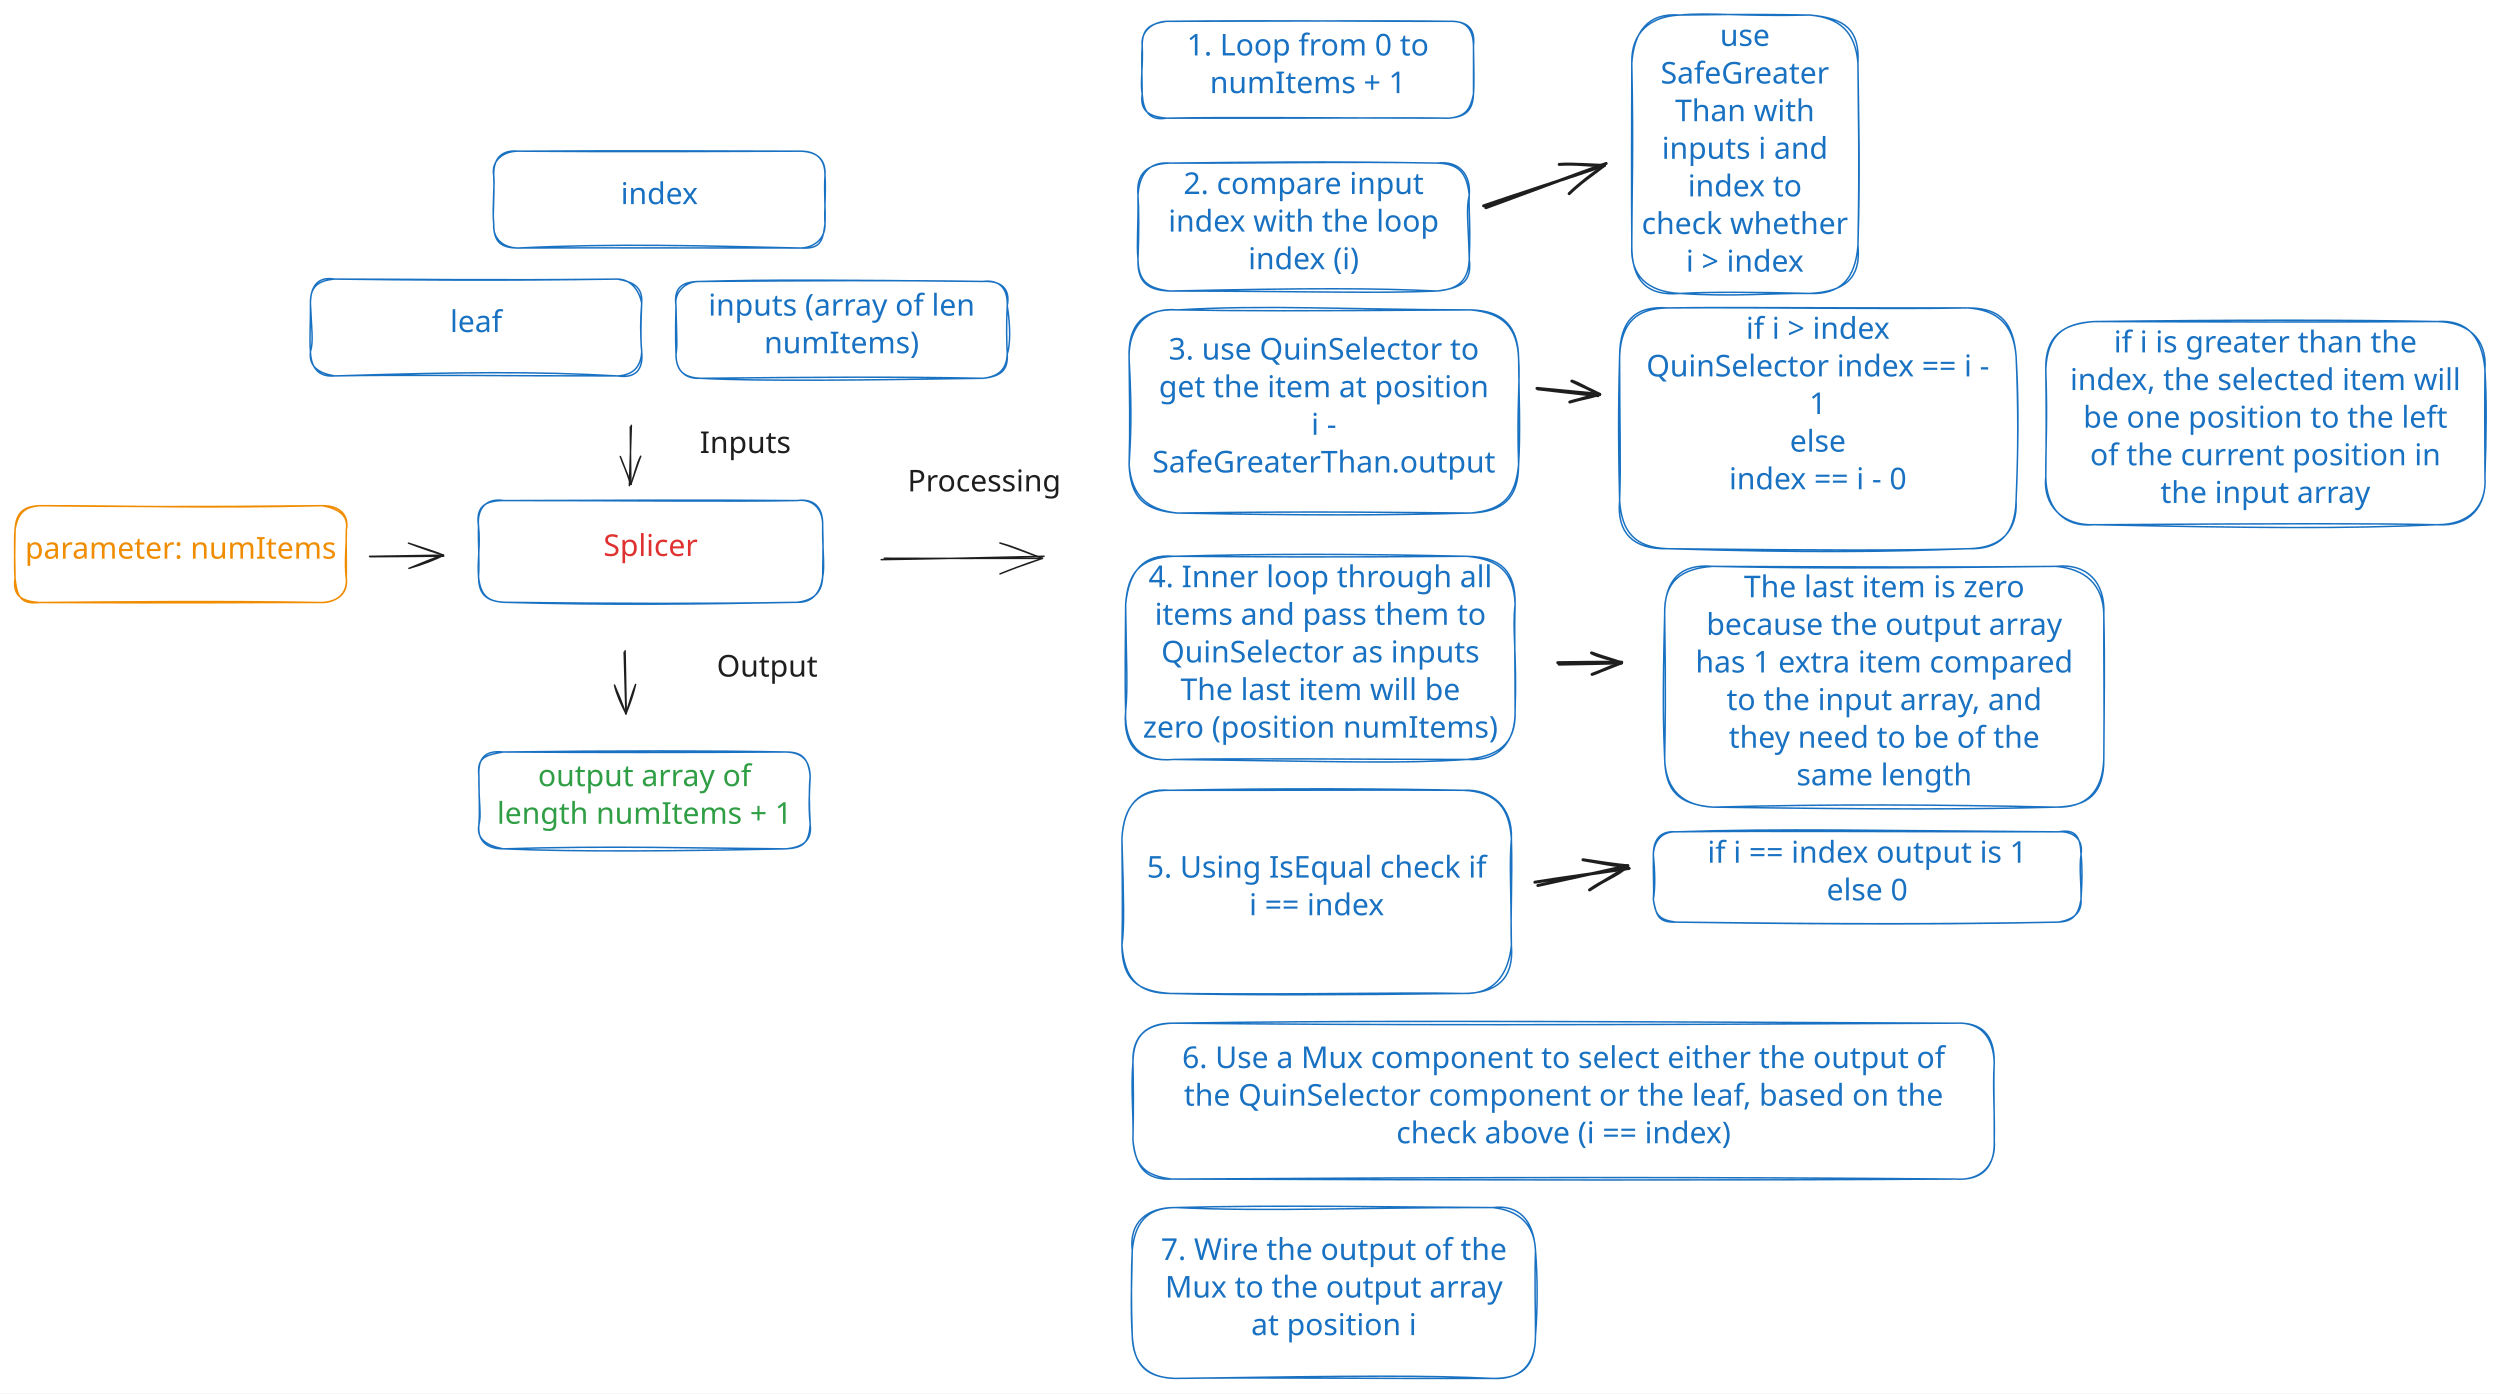
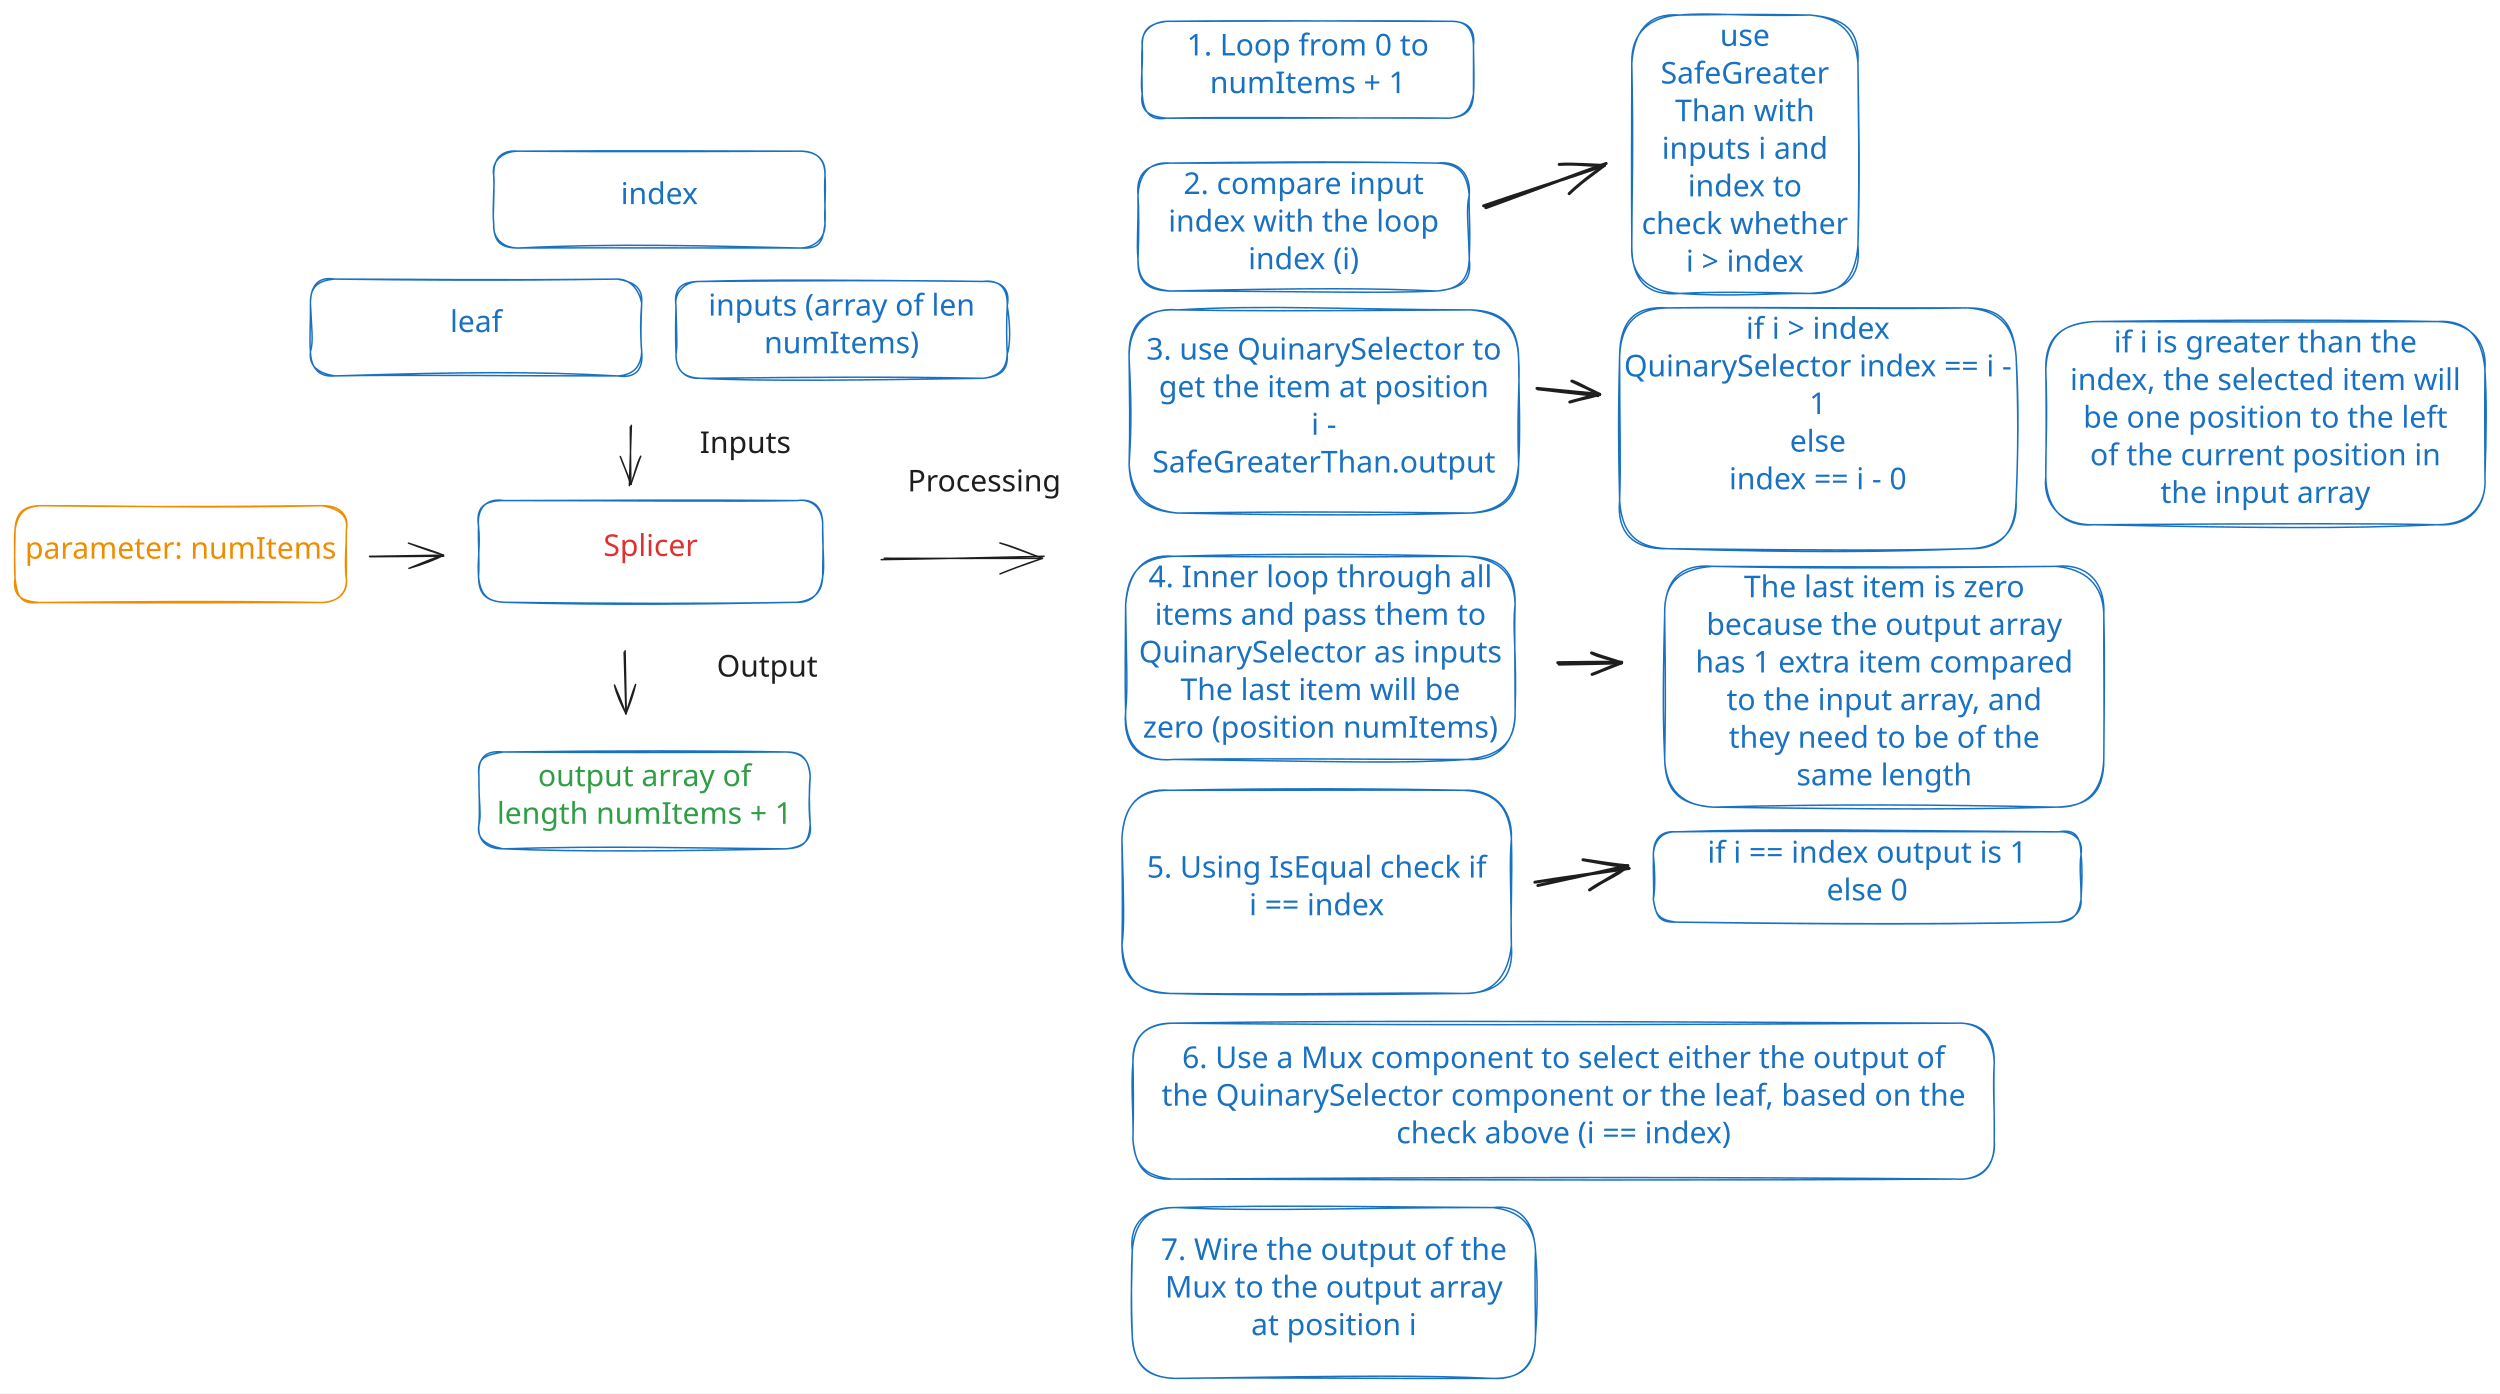
<svg xmlns="http://www.w3.org/2000/svg" version="1.1" viewBox="0 0 1661.212 925.942" width="4983.637" height="2777.825">
  <defs>
    <style class="style-fonts">
      @font-face {
        font-family: "Virgil";
        src: url("https://excalidraw.com/Virgil.woff2");
      }
      @font-face {
        font-family: "Cascadia";
        src: url("https://excalidraw.com/Cascadia.woff2");
      }
      @font-face {
        font-family: "Assistant";
        src: url("https://excalidraw.com/Assistant-Regular.woff2");
      }
    </style>
  </defs>
  <rect x="0" y="0" width="1661.212" height="925.942" fill="#ffffff" />
  <g stroke-linecap="round" transform="translate(317.9703 332.6192) rotate(0 114.3381 33.80052)">
    <path d="M16.9 0 C84.57 -0.25, 156.17 -0.52, 211.78 0 M16.9 0 C94.58 -0.08, 171.56 0.88, 211.78 0 M211.78 0 C221.47 -1.29, 229.02 4.96, 228.68 16.9 M211.78 0 C222.55 -1.55, 229.14 4.05, 228.68 16.9 M228.68 16.9 C228.42 31.65, 230.23 43.99, 228.68 50.7 M228.68 16.9 C229.27 31.38, 228.62 43.93, 228.68 50.7 M228.68 50.7 C227.43 60.23, 222.54 67.96, 211.78 67.6 M228.68 50.7 C228.19 61.36, 222.6 66.19, 211.78 67.6 M211.78 67.6 C147.03 68.89, 83.9 69.66, 16.9 67.6 M211.78 67.6 C150.66 68.65, 90.69 68.44, 16.9 67.6 M16.9 67.6 C6.37 66.97, 1.4 63.35, 0 50.7 M16.9 67.6 C3.38 66.78, 0.24 60.69, 0 50.7 M0 50.7 C-0.88 39.25, 1.39 29.82, 0 16.9 M0 50.7 C0.75 39.35, -0.4 26.18, 0 16.9 M0 16.9 C-1.14 5.26, 5.22 -1.99, 16.9 0 M0 16.9 C-1.84 4.33, 3.82 0, 16.9 0" stroke="#1971c2" stroke-width="1" fill="none" />
  </g>
  <g transform="translate(401.6884 353.9197) rotate(0 30.61996 12.5)">
    <text x="30.62" y="0" font-family="Virgil, Segoe UI Emoji" font-size="20px" fill="#e03131" text-anchor="middle" style="white-space: pre;" direction="ltr" dominant-baseline="text-before-edge">Splicer</text>
  </g>
  <g stroke-linecap="round" transform="translate(449.1821 187.0279) rotate(0 110.0576 32.17742)">
    <path d="M16.09 0 C84.99 -0.5, 149.42 -0.91, 204.03 0 M16.09 0 C60.59 -1.34, 106.84 -1.03, 204.03 0 M204.03 0 C214.32 -1.35, 220.52 3.99, 220.12 16.09 M204.03 0 C216.57 -0.66, 222.32 5.18, 220.12 16.09 M220.12 16.09 C222.38 30.13, 222.14 42.38, 220.12 48.27 M220.12 16.09 C219.41 27.97, 219.78 41.77, 220.12 48.27 M220.12 48.27 C219.69 58.46, 214.37 63.13, 204.03 64.35 M220.12 48.27 C220.73 58.78, 216.14 63.08, 204.03 64.35 M204.03 64.35 C146.81 63.18, 89.26 63.58, 16.09 64.35 M204.03 64.35 C129.4 65.5, 54.74 66.51, 16.09 64.35 M16.09 64.35 C3.4 63.65, 0.21 57.88, 0 48.27 M16.09 64.35 C4.96 64.9, -0.06 58.07, 0 48.27 M0 48.27 C1.04 42.77, 0.4 36.93, 0 16.09 M0 48.27 C-0.5 35.38, -0.14 21.87, 0 16.09 M0 16.09 C-1.6 4.23, 3.79 0, 16.09 0 M0 16.09 C-1.33 7.46, 6 -0.29, 16.09 0" stroke="#1971c2" stroke-width="1" fill="none" />
  </g>
  <g transform="translate(456.7397 194.2054) rotate(0 102.4999 25)">
    <text x="102.5" y="0" font-family="Virgil, Segoe UI Emoji" font-size="20px" fill="#1971c2" text-anchor="middle" style="white-space: pre;" direction="ltr" dominant-baseline="text-before-edge">inputs (array of len </text>
    <text x="102.5" y="25" font-family="Virgil, Segoe UI Emoji" font-size="20px" fill="#1971c2" text-anchor="middle" style="white-space: pre;" direction="ltr" dominant-baseline="text-before-edge">numItems)</text>
  </g>
  <g stroke-linecap="round">
    <g transform="translate(419.5535 282.9496) rotate(0 -0.4458028 19.7825)">
      <path d="M-0.03 -0.32 C-0.27 6.33, -1.13 33.18, -1.34 39.77 M-0.71 0.7 C-0.79 7.2, -0.42 32.42, -0.34 38.91" stroke="#1e1e1e" stroke-width="1" fill="none" />
    </g>
    <g transform="translate(419.5535 282.9496) rotate(0 -0.4458028 19.7825)">
      <path d="M-7.35 20.4 C-5.75 25.42, -2.6 31.27, -0.34 38.91 M-7.35 20.4 C-5.79 24.44, -3.93 28.8, -0.34 38.91" stroke="#1e1e1e" stroke-width="1" fill="none" />
    </g>
    <g transform="translate(419.5535 282.9496) rotate(0 -0.4458028 19.7825)">
      <path d="M6.18 20.23 C3.52 25.29, 2.42 31.2, -0.34 38.91 M6.18 20.23 C4.56 24.28, 3.22 28.68, -0.34 38.91" stroke="#1e1e1e" stroke-width="1" fill="none" />
    </g>
  </g>
  <mask />
  <g stroke-linecap="round" transform="translate(10 336.0155) rotate(0 110.0576 32.17742)">
    <path d="M16.09 0 C72.13 -0.04, 125.4 1.88, 204.03 0 M16.09 0 C66.33 0.58, 116.97 0.98, 204.03 0 M204.03 0 C216.67 -0.16, 222.05 7.02, 220.12 16.09 M204.03 0 C216.43 2.3, 221.59 7.39, 220.12 16.09 M220.12 16.09 C220.4 25.72, 218.69 37.33, 220.12 48.27 M220.12 16.09 C219.85 25.71, 220.31 36.47, 220.12 48.27 M220.12 48.27 C221.33 57.88, 214.86 63.74, 204.03 64.35 M220.12 48.27 C221.13 59.21, 212.45 64.42, 204.03 64.35 M204.03 64.35 C164.24 64.22, 120.72 64.88, 16.09 64.35 M204.03 64.35 C134.72 63.13, 65.02 63.92, 16.09 64.35 M16.09 64.35 C5.31 63.55, -1.9 60.46, 0 48.27 M16.09 64.35 C3.33 65.82, 1.28 59.72, 0 48.27 M0 48.27 C-0.15 34.47, -0.68 22.53, 0 16.09 M0 48.27 C-0.53 41.82, -0.32 36.28, 0 16.09 M0 16.09 C0.55 5.11, 5.12 0.52, 16.09 0 M0 16.09 C1.87 3.82, 7.54 0.9, 16.09 0" stroke="#f08c00" stroke-width="1" fill="none" />
  </g>
  <g transform="translate(17.83766 355.6929) rotate(0 102.2199 12.5)">
    <text x="102.22" y="0" font-family="Virgil, Segoe UI Emoji" font-size="20px" fill="#f08c00" text-anchor="middle" style="white-space: pre;" direction="ltr" dominant-baseline="text-before-edge">parameter: numItems</text>
  </g>
  <g transform="translate(464.9552 285.4965) rotate(0 31.80997 12.5)">
    <text x="0" y="0" font-family="Virgil, Segoe UI Emoji" font-size="20px" fill="#1e1e1e" text-anchor="start" style="white-space: pre;" direction="ltr" dominant-baseline="text-before-edge">Inputs</text>
  </g>
  <g transform="translate(476.2414 434.0634) rotate(0 34.84996 12.5)">
    <text x="0" y="0" font-family="Virgil, Segoe UI Emoji" font-size="20px" fill="#1e1e1e" text-anchor="start" style="white-space: pre;" direction="ltr" dominant-baseline="text-before-edge">Output</text>
  </g>
  <g stroke-linecap="round">
    <g transform="translate(415.2606 432.793) rotate(0 0.2229014 20.51106)">
      <path d="M0.11 -0.38 C0.28 6.49, 0.74 33.97, 0.88 40.86 M-0.5 0.62 C-0.35 7.6, 0.44 34.66, 0.67 41.48" stroke="#1e1e1e" stroke-width="1" fill="none" />
    </g>
    <g transform="translate(415.2606 432.793) rotate(0 0.2229014 20.51106)">
      <path d="M-6.94 22.44 C-5.57 28.52, -3.05 34, 0.67 41.48 M-6.94 22.44 C-4.26 28.47, -2.08 33.97, 0.67 41.48" stroke="#1e1e1e" stroke-width="1" fill="none" />
    </g>
    <g transform="translate(415.2606 432.793) rotate(0 0.2229014 20.51106)">
      <path d="M7.08 22 C4.55 28.22, 3.16 33.82, 0.67 41.48 M7.08 22 C5.67 28.22, 3.75 33.85, 0.67 41.48" stroke="#1e1e1e" stroke-width="1" fill="none" />
    </g>
  </g>
  <mask />
  <g stroke-linecap="round" transform="translate(318.2396 499.6911) rotate(0 110.0576 32.17742)">
    <path d="M16.09 0 C75.68 0.43, 136.26 0.45, 204.03 0 M16.09 0 C88.64 -1, 160.3 -0.92, 204.03 0 M204.03 0 C214.21 -0.02, 218.87 3.63, 220.12 16.09 M204.03 0 C214.17 0.42, 219.63 4.76, 220.12 16.09 M220.12 16.09 C219.74 26.33, 218.81 34.26, 220.12 48.27 M220.12 16.09 C219.26 24.78, 219.46 34.4, 220.12 48.27 M220.12 48.27 C219.19 60.55, 215.49 63.73, 204.03 64.35 M220.12 48.27 C221.72 60.59, 212.5 63.54, 204.03 64.35 M204.03 64.35 C146.16 63.97, 86.56 62.13, 16.09 64.35 M204.03 64.35 C134.44 65.87, 64.67 66.5, 16.09 64.35 M16.09 64.35 C4.94 64.51, -1.14 58.62, 0 48.27 M16.09 64.35 C4.89 62.07, -1.84 57.69, 0 48.27 M0 48.27 C1.83 41.7, -0.26 33.79, 0 16.09 M0 48.27 C0.68 38.16, -0.02 28.27, 0 16.09 M0 16.09 C-0.82 3.62, 4.53 -1.22, 16.09 0 M0 16.09 C-1.45 3.51, 4.07 2.18, 16.09 0" stroke="#1971c2" stroke-width="1" fill="none" />
  </g>
  <g transform="translate(330.9573 506.8686) rotate(0 97.33993 25)">
    <text x="97.34" y="0" font-family="Virgil, Segoe UI Emoji" font-size="20px" fill="#2f9e44" text-anchor="middle" style="white-space: pre;" direction="ltr" dominant-baseline="text-before-edge">output array of </text>
    <text x="97.34" y="25" font-family="Virgil, Segoe UI Emoji" font-size="20px" fill="#2f9e44" text-anchor="middle" style="white-space: pre;" direction="ltr" dominant-baseline="text-before-edge">length numItems + 1</text>
  </g>
  <g stroke-linecap="round">
    <g transform="translate(245.4148 369.4797) rotate(0 24.51658 -0.230627)">
      <path d="M0.53 0.45 C8.68 0.48, 41.29 0.16, 49.43 0.09 M0.14 0.21 C8.21 0.1, 41.03 -0.43, 49.21 -0.59" stroke="#1e1e1e" stroke-width="1" fill="none" />
    </g>
    <g transform="translate(245.4148 369.4797) rotate(0 24.51658 -0.230627)">
      <path d="M26.32 8.2 C36.22 5.34, 45.45 1.76, 49.21 -0.59 M26.32 8.2 C35.05 4.67, 43.75 0.83, 49.21 -0.59" stroke="#1e1e1e" stroke-width="1" fill="none" />
    </g>
    <g transform="translate(245.4148 369.4797) rotate(0 24.51658 -0.230627)">
      <path d="M26.02 -8.57 C36.03 -4.79, 45.39 -1.72, 49.21 -0.59 M26.02 -8.57 C34.9 -5.59, 43.72 -2.93, 49.21 -0.59" stroke="#1e1e1e" stroke-width="1" fill="none" />
    </g>
  </g>
  <mask />
  <g stroke-linecap="round" transform="translate(758.9862 14.16641) rotate(0 110.0576 32.17742)">
    <path d="M16.09 0 C92.64 -0.09, 166.96 -0.61, 204.03 0 M16.09 0 C89.94 -0.85, 164.78 0.2, 204.03 0 M204.03 0 C214.33 -0.53, 219.73 4.14, 220.12 16.09 M204.03 0 C215.36 -0.21, 221.51 4.08, 220.12 16.09 M220.12 16.09 C220.21 23.92, 220.08 34.15, 220.12 48.27 M220.12 16.09 C220.33 28.62, 220.67 42.46, 220.12 48.27 M220.12 48.27 C218.15 58.28, 214.96 63.24, 204.03 64.35 M220.12 48.27 C219.72 59.53, 214.69 63.43, 204.03 64.35 M204.03 64.35 C166.74 63.8, 127.53 64.56, 16.09 64.35 M204.03 64.35 C129.29 64.31, 55.49 63.5, 16.09 64.35 M16.09 64.35 C3.76 63.22, -1.58 58.99, 0 48.27 M16.09 64.35 C4.03 66.46, 0.64 58.7, 0 48.27 M0 48.27 C-1.42 40.89, 0.7 30.22, 0 16.09 M0 48.27 C-0.28 34.8, -0.5 21.75, 0 16.09 M0 16.09 C-1.12 7.26, 6.25 0.46, 16.09 0 M0 16.09 C0.02 5.37, 4.34 1.78, 16.09 0" stroke="#1971c2" stroke-width="1" fill="none" />
  </g>
  <g transform="translate(777.4938 21.34383) rotate(0 91.54993 25)">
    <text x="91.55" y="0" font-family="Virgil, Segoe UI Emoji" font-size="20px" fill="#1971c2" text-anchor="middle" style="white-space: pre;" direction="ltr" dominant-baseline="text-before-edge">1. Loop from 0 to </text>
    <text x="91.55" y="25" font-family="Virgil, Segoe UI Emoji" font-size="20px" fill="#1971c2" text-anchor="middle" style="white-space: pre;" direction="ltr" dominant-baseline="text-before-edge">numItems + 1</text>
  </g>
  <g transform="translate(603.0517 311.0191) rotate(0 49.66994 12.5)">
    <text x="0" y="0" font-family="Virgil, Segoe UI Emoji" font-size="20px" fill="#1e1e1e" text-anchor="start" style="white-space: pre;" direction="ltr" dominant-baseline="text-before-edge">Processing</text>
  </g>
  <g stroke-linecap="round">
    <g transform="translate(585.8751 371.6534) rotate(0 54.04946 -0.8482637)">
      <path d="M-0.3 0.22 C17.8 0.06, 89.82 -1.57, 107.85 -2.01 M1.74 -0.71 C19.72 -0.61, 89.23 -0.51, 106.77 -0.64" stroke="#1e1e1e" stroke-width="1" fill="none" />
    </g>
    <g transform="translate(585.8751 371.6534) rotate(0 54.04946 -0.8482637)">
      <path d="M78.6 9.68 C85.75 6.88, 91.56 4.45, 106.77 -0.64 M78.6 9.68 C85.9 6.69, 92.08 4.47, 106.77 -0.64" stroke="#1e1e1e" stroke-width="1" fill="none" />
    </g>
    <g transform="translate(585.8751 371.6534) rotate(0 54.04946 -0.8482637)">
      <path d="M78.55 -10.84 C85.54 -8.76, 91.36 -6.3, 106.77 -0.64 M78.55 -10.84 C85.92 -8.93, 92.11 -6.25, 106.77 -0.64" stroke="#1e1e1e" stroke-width="1" fill="none" />
    </g>
  </g>
  <mask />
  <g stroke-linecap="round" transform="translate(206.2801 185.4471) rotate(0 110.0576 32.17742)">
    <path d="M16.09 0 C67.21 0.01, 118.16 0.93, 204.03 0 M16.09 0 C70.82 0.74, 125.88 1.14, 204.03 0 M204.03 0 C212.75 0.06, 218.51 7.34, 220.12 16.09 M204.03 0 C213.69 1.79, 220.96 4.64, 220.12 16.09 M220.12 16.09 C219.63 28.2, 219.23 39.54, 220.12 48.27 M220.12 16.09 C219.16 27.23, 219.22 37.55, 220.12 48.27 M220.12 48.27 C221.23 59.63, 216.62 66.25, 204.03 64.35 M220.12 48.27 C219.62 59.17, 213.45 63.92, 204.03 64.35 M204.03 64.35 C150.41 61.27, 99.06 61.7, 16.09 64.35 M204.03 64.35 C130.35 64.38, 57.74 63.45, 16.09 64.35 M16.09 64.35 C7.26 65.14, 0.49 60.98, 0 48.27 M16.09 64.35 C4.42 62.35, -0.96 57.59, 0 48.27 M0 48.27 C2.15 41.52, 0.72 33.03, 0 16.09 M0 48.27 C-0.76 39.4, 0.19 29.21, 0 16.09 M0 16.09 C0.15 4.35, 5.09 -1.84, 16.09 0 M0 16.09 C-0.13 5.68, 4.27 1.04, 16.09 0" stroke="#1971c2" stroke-width="1" fill="none" />
  </g>
  <g transform="translate(296.7077 205.1245) rotate(0 19.62998 12.5)">
    <text x="19.63" y="0" font-family="Virgil, Segoe UI Emoji" font-size="20px" fill="#1971c2" text-anchor="middle" style="white-space: pre;" direction="ltr" dominant-baseline="text-before-edge">leaf</text>
  </g>
  <g stroke-linecap="round" transform="translate(328.0691 100.4592) rotate(0 110.0576 32.17742)">
    <path d="M16.09 0 C84.82 0.58, 157.21 0.17, 204.03 0 M16.09 0 C87.13 -0.5, 160.85 -0.1, 204.03 0 M204.03 0 C213.48 -0.02, 220.29 4.41, 220.12 16.09 M204.03 0 C215.66 0.44, 220.74 6.11, 220.12 16.09 M220.12 16.09 C220.94 27.96, 219.49 39.69, 220.12 48.27 M220.12 16.09 C219.39 27.97, 220.65 39.39, 220.12 48.27 M220.12 48.27 C218.62 60.96, 216.38 65.02, 204.03 64.35 M220.12 48.27 C220.57 57.97, 212.9 64.1, 204.03 64.35 M204.03 64.35 C140.49 62.92, 80.07 61.1, 16.09 64.35 M204.03 64.35 C139.51 64.43, 72.72 64.06, 16.09 64.35 M16.09 64.35 C6.83 64.17, -0.75 58.7, 0 48.27 M16.09 64.35 C5.2 64.3, -0.14 60.65, 0 48.27 M0 48.27 C-1.04 36.85, 0.77 22.14, 0 16.09 M0 48.27 C-0.88 40.92, 0.59 32.98, 0 16.09 M0 16.09 C-1.78 6.2, 6.42 0.06, 16.09 0 M0 16.09 C-0.3 3.29, 6.74 -0.9, 16.09 0" stroke="#1971c2" stroke-width="1" fill="none" />
  </g>
  <g transform="translate(414.4867 120.1366) rotate(0 23.63998 12.5)">
    <text x="23.64" y="0" font-family="Virgil, Segoe UI Emoji" font-size="20px" fill="#1971c2" text-anchor="middle" style="white-space: pre;" direction="ltr" dominant-baseline="text-before-edge">index</text>
  </g>
  <g stroke-linecap="round" transform="translate(756.1798 108.3807) rotate(0 110.0576 42.5)">
    <path d="M21.25 0 C80.18 0.22, 142.25 -1.16, 198.87 0 M21.25 0 C73.85 -0.59, 124.13 -1.34, 198.87 0 M198.87 0 C213.78 -1.86, 221.26 8.05, 220.12 21.25 M198.87 0 C212.7 0.5, 218.39 5.86, 220.12 21.25 M220.12 21.25 C217.82 30.44, 219.56 40.15, 220.12 63.75 M220.12 21.25 C219.61 30.86, 221.09 39.16, 220.12 63.75 M220.12 63.75 C219.63 77.8, 213.06 83.77, 198.87 85 M220.12 63.75 C222.09 79.28, 214.62 82.95, 198.87 85 M198.87 85 C158.67 86.76, 115.11 85.13, 21.25 85 M198.87 85 C157.12 83.04, 114.49 82.95, 21.25 85 M21.25 85 C6.07 83.17, 0.28 78.24, 0 63.75 M21.25 85 C5.75 84.59, -0.49 78.51, 0 63.75 M0 63.75 C-1 53.48, 0.23 44.14, 0 21.25 M0 63.75 C0.72 47.09, 0.63 29.88, 0 21.25 M0 21.25 C0.83 8.8, 6.18 -1.23, 21.25 0 M0 21.25 C-1.25 7.35, 5.58 0.46, 21.25 0" stroke="#1971c2" stroke-width="1" fill="none" />
  </g>
  <g transform="translate(769.0274 113.3807) rotate(0 97.20992 37.5)">
    <text x="97.21" y="0" font-family="Virgil, Segoe UI Emoji" font-size="20px" fill="#1971c2" text-anchor="middle" style="white-space: pre;" direction="ltr" dominant-baseline="text-before-edge">2. compare input </text>
    <text x="97.21" y="25" font-family="Virgil, Segoe UI Emoji" font-size="20px" fill="#1971c2" text-anchor="middle" style="white-space: pre;" direction="ltr" dominant-baseline="text-before-edge">index with the loop </text>
    <text x="97.21" y="50" font-family="Virgil, Segoe UI Emoji" font-size="20px" fill="#1971c2" text-anchor="middle" style="white-space: pre;" direction="ltr" dominant-baseline="text-before-edge">index (i) </text>
  </g>
  <g stroke-linecap="round" transform="translate(750.2785 205.9181) rotate(0 129.4005 67.5)">
    <path d="M32 0 C90.32 -3.5, 144.23 -0.19, 226.8 0 M32 0 C73.76 0.77, 113.86 0.76, 226.8 0 M226.8 0 C248.25 0.42, 258.53 10.73, 258.8 32 M226.8 0 C248.66 1.94, 257.93 11.88, 258.8 32 M258.8 32 C259.96 48.74, 257.52 62.45, 258.8 103 M258.8 32 C259.07 56.91, 260.15 81.68, 258.8 103 M258.8 103 C256.87 122.99, 249.45 133, 226.8 135 M258.8 103 C258.71 125.37, 248.31 134.27, 226.8 135 M226.8 135 C172.77 136.52, 119.28 136.71, 32 135 M226.8 135 C177.81 134.65, 127.36 133.66, 32 135 M32 135 C10.23 133.23, 0.95 125.13, 0 103 M32 135 C12.44 132.78, 1.79 123.99, 0 103 M0 103 C0.85 87.29, 2.2 71.81, 0 32 M0 103 C0.69 79.2, 0.25 54.66, 0 32 M0 32 C-0.43 10.42, 12.3 -1.91, 32 0 M0 32 C-0.87 9.51, 9.7 -1.01, 32 0" stroke="#1971c2" stroke-width="1" fill="none" />
  </g>
  <g transform="translate(756.6591 223.4181) rotate(0 123.0199 50)">
-     <text x="123.02" y="0" font-family="Virgil, Segoe UI Emoji" font-size="20px" fill="#1971c2" text-anchor="middle" style="white-space: pre;" direction="ltr" dominant-baseline="text-before-edge">3. use QuinSelector  to </text>
+     <text x="123.02" y="0" font-family="Virgil, Segoe UI Emoji" font-size="20px" fill="#1971c2" text-anchor="middle" style="white-space: pre;" direction="ltr" dominant-baseline="text-before-edge">3. use QuinarySelector  to </text>
    <text x="123.02" y="25" font-family="Virgil, Segoe UI Emoji" font-size="20px" fill="#1971c2" text-anchor="middle" style="white-space: pre;" direction="ltr" dominant-baseline="text-before-edge">get the item at position</text>
    <text x="123.02" y="50" font-family="Virgil, Segoe UI Emoji" font-size="20px" fill="#1971c2" text-anchor="middle" style="white-space: pre;" direction="ltr" dominant-baseline="text-before-edge">i - </text>
    <text x="123.02" y="75" font-family="Virgil, Segoe UI Emoji" font-size="20px" fill="#1971c2" text-anchor="middle" style="white-space: pre;" direction="ltr" dominant-baseline="text-before-edge">SafeGreaterThan.output</text>
  </g>
  <g stroke-linecap="round" transform="translate(1084.301 10) rotate(0 75.13977 92.5)">
    <path d="M32 0 C51.65 -1.95, 73.01 1.08, 118.28 0 M32 0 C50.88 -0.06, 70.59 -0.87, 118.28 0 M118.28 0 C137.75 1.79, 148.52 10.7, 150.28 32 M118.28 0 C141.88 1.99, 151.5 9.84, 150.28 32 M150.28 32 C150.69 67.62, 151.84 103.44, 150.28 153 M150.28 32 C150.38 63.07, 151.47 92.58, 150.28 153 M150.28 153 C148.56 175.89, 138.17 185.79, 118.28 185 M150.28 153 C152.54 175.41, 141.11 183.71, 118.28 185 M118.28 185 C93.34 184.66, 67.41 187.41, 32 185 M118.28 185 C84.47 184.02, 49.16 183.94, 32 185 M32 185 C10.49 183.91, -1.14 173.29, 0 153 M32 185 C9.97 186.94, -0.12 176.47, 0 153 M0 153 C0.02 119.42, 1.26 89.85, 0 32 M0 153 C-0.27 116.04, -0.16 78.15, 0 32 M0 32 C-0.56 11.57, 12.27 0.85, 32 0 M0 32 C1.57 11.48, 10.11 -1.73, 32 0" stroke="#1971c2" stroke-width="1" fill="none" />
  </g>
  <g transform="translate(1092.261 15) rotate(0 67.17994 87.5)">
    <text x="67.18" y="0" font-family="Virgil, Segoe UI Emoji" font-size="20px" fill="#1971c2" text-anchor="middle" style="white-space: pre;" direction="ltr" dominant-baseline="text-before-edge">use </text>
    <text x="67.18" y="25" font-family="Virgil, Segoe UI Emoji" font-size="20px" fill="#1971c2" text-anchor="middle" style="white-space: pre;" direction="ltr" dominant-baseline="text-before-edge">SafeGreater</text>
    <text x="67.18" y="50" font-family="Virgil, Segoe UI Emoji" font-size="20px" fill="#1971c2" text-anchor="middle" style="white-space: pre;" direction="ltr" dominant-baseline="text-before-edge">Than with </text>
    <text x="67.18" y="75" font-family="Virgil, Segoe UI Emoji" font-size="20px" fill="#1971c2" text-anchor="middle" style="white-space: pre;" direction="ltr" dominant-baseline="text-before-edge">inputs i and </text>
    <text x="67.18" y="100" font-family="Virgil, Segoe UI Emoji" font-size="20px" fill="#1971c2" text-anchor="middle" style="white-space: pre;" direction="ltr" dominant-baseline="text-before-edge">index to </text>
    <text x="67.18" y="125" font-family="Virgil, Segoe UI Emoji" font-size="20px" fill="#1971c2" text-anchor="middle" style="white-space: pre;" direction="ltr" dominant-baseline="text-before-edge">check whether</text>
    <text x="67.18" y="150" font-family="Virgil, Segoe UI Emoji" font-size="20px" fill="#1971c2" text-anchor="middle" style="white-space: pre;" direction="ltr" dominant-baseline="text-before-edge">i &gt; index</text>
  </g>
  <g stroke-linecap="round">
    <g transform="translate(987.3984 138.4267) rotate(0 40.18023 -14.66976)">
      <path d="M-0.07 -0.39 C13.14 -5.24, 66.48 -25.08, 79.88 -29.81 M-1.57 -1.63 C11.39 -6.26, 65.16 -23.66, 78.67 -28.52" stroke="#1e1e1e" stroke-width="2" fill="none" />
    </g>
    <g transform="translate(987.3984 138.4267) rotate(0 40.18023 -14.66976)">
      <path d="M55.28 -9.74 C62.92 -17.1, 70.95 -22.95, 78.67 -28.52 M55.28 -9.74 C62.99 -17.35, 70.65 -22.21, 78.67 -28.52" stroke="#1e1e1e" stroke-width="2" fill="none" />
    </g>
    <g transform="translate(987.3984 138.4267) rotate(0 40.18023 -14.66976)">
      <path d="M48.68 -29.17 C58.51 -29.73, 68.85 -28.8, 78.67 -28.52 M48.68 -29.17 C58.66 -30.06, 68.62 -28.16, 78.67 -28.52" stroke="#1e1e1e" stroke-width="2" fill="none" />
    </g>
  </g>
  <mask />
  <g stroke-linecap="round" transform="translate(1076.205 204.6119) rotate(0 131.7304 80)">
    <path d="M32 0 C73.4 -0.63, 110.87 0.07, 231.46 0 M32 0 C102.79 -0.45, 175.39 1.03, 231.46 0 M231.46 0 C254.07 -0.06, 261.69 10.68, 263.46 32 M231.46 0 C250.88 1.57, 261.58 10.52, 263.46 32 M263.46 32 C264.68 53.47, 265.49 77.83, 263.46 128 M263.46 32 C264.94 64.08, 264.91 97.26, 263.46 128 M263.46 128 C264.54 148.09, 253.54 159.72, 231.46 160 M263.46 128 C262.81 150, 252.73 160.79, 231.46 160 M231.46 160 C186.74 161.22, 138.99 161.09, 32 160 M231.46 160 C177.45 162.17, 124.88 162.83, 32 160 M32 160 C8.92 160.66, -1.98 149.39, 0 128 M32 160 C8.95 159.18, 1.39 147.67, 0 128 M0 128 C1.01 102.77, -0.01 78.34, 0 32 M0 128 C-0.64 99.92, -1.13 72.99, 0 32 M0 32 C1.06 9.3, 11.75 0.26, 32 0 M0 32 C0.29 8.49, 9.98 -1.56, 32 0" stroke="#1971c2" stroke-width="1" fill="none" />
  </g>
  <g transform="translate(1085.906 209.6119) rotate(0 122.0299 75)">
    <text x="122.03" y="0" font-family="Virgil, Segoe UI Emoji" font-size="20px" fill="#1971c2" text-anchor="middle" style="white-space: pre;" direction="ltr" dominant-baseline="text-before-edge">if i &gt; index</text>
-     <text x="122.03" y="25" font-family="Virgil, Segoe UI Emoji" font-size="20px" fill="#1971c2" text-anchor="middle" style="white-space: pre;" direction="ltr" dominant-baseline="text-before-edge">QuinSelector index == i -</text>
+     <text x="122.03" y="25" font-family="Virgil, Segoe UI Emoji" font-size="20px" fill="#1971c2" text-anchor="middle" style="white-space: pre;" direction="ltr" dominant-baseline="text-before-edge">QuinarySelector index == i -</text>
    <text x="122.03" y="50" font-family="Virgil, Segoe UI Emoji" font-size="20px" fill="#1971c2" text-anchor="middle" style="white-space: pre;" direction="ltr" dominant-baseline="text-before-edge"> 1</text>
    <text x="122.03" y="75" font-family="Virgil, Segoe UI Emoji" font-size="20px" fill="#1971c2" text-anchor="middle" style="white-space: pre;" direction="ltr" dominant-baseline="text-before-edge">else </text>
    <text x="122.03" y="100" font-family="Virgil, Segoe UI Emoji" font-size="20px" fill="#1971c2" text-anchor="middle" style="white-space: pre;" direction="ltr" dominant-baseline="text-before-edge">index == i - 0</text>
    <text x="122.03" y="125" font-family="Virgil, Segoe UI Emoji" font-size="20px" fill="#1971c2" text-anchor="middle" style="white-space: pre;" direction="ltr" dominant-baseline="text-before-edge" />
  </g>
  <g stroke-linecap="round" transform="translate(1359.392 213.6637) rotate(0 145.9099 67.5)">
    <path d="M32 0 C113.1 0.29, 193.35 0.51, 259.82 0 M32 0 C119.33 -1.16, 206.29 -1.19, 259.82 0 M259.82 0 C280.03 -1.42, 289.93 10.1, 291.82 32 M259.82 0 C278.95 0.27, 293.51 10.12, 291.82 32 M291.82 32 C291.55 58.14, 291.75 83.15, 291.82 103 M291.82 32 C293.05 52.52, 292.78 73.7, 291.82 103 M291.82 103 C293.14 122.4, 282.21 136.63, 259.82 135 M291.82 103 C293.24 122.33, 281.64 135.08, 259.82 135 M259.82 135 C199.53 137.84, 136.87 137.19, 32 135 M259.82 135 C213.02 134.08, 166.14 134.19, 32 135 M32 135 C12.22 136.94, 0.19 124.35, 0 103 M32 135 C11.17 135.72, -2.17 122.11, 0 103 M0 103 C-0.14 83.36, 1.28 66.59, 0 32 M0 103 C0.34 79.07, 0.37 55.4, 0 32 M0 32 C0.98 9.28, 11.23 1.28, 32 0 M0 32 C-0.55 9.71, 10.98 1.63, 32 0" stroke="#1971c2" stroke-width="1" fill="none" />
  </g>
  <g transform="translate(1367.072 218.6637) rotate(0 138.2299 62.5)">
    <text x="138.23" y="0" font-family="Virgil, Segoe UI Emoji" font-size="20px" fill="#1971c2" text-anchor="middle" style="white-space: pre;" direction="ltr" dominant-baseline="text-before-edge"> if i is greater than the </text>
    <text x="138.23" y="25" font-family="Virgil, Segoe UI Emoji" font-size="20px" fill="#1971c2" text-anchor="middle" style="white-space: pre;" direction="ltr" dominant-baseline="text-before-edge">index, the selected item will</text>
    <text x="138.23" y="50" font-family="Virgil, Segoe UI Emoji" font-size="20px" fill="#1971c2" text-anchor="middle" style="white-space: pre;" direction="ltr" dominant-baseline="text-before-edge">be one position to the left </text>
    <text x="138.23" y="75" font-family="Virgil, Segoe UI Emoji" font-size="20px" fill="#1971c2" text-anchor="middle" style="white-space: pre;" direction="ltr" dominant-baseline="text-before-edge">of the current position in </text>
    <text x="138.23" y="100" font-family="Virgil, Segoe UI Emoji" font-size="20px" fill="#1971c2" text-anchor="middle" style="white-space: pre;" direction="ltr" dominant-baseline="text-before-edge">the input array</text>
  </g>
  <g stroke-linecap="round">
    <g transform="translate(1021.443 258.1082) rotate(0 20.3527 2.331827)">
      <path d="M0.34 0.28 C7.11 1.13, 33.65 4.03, 40.42 4.82 M-0.14 -0.05 C6.82 0.65, 34.69 3.23, 41.51 3.93" stroke="#1e1e1e" stroke-width="2" fill="none" />
    </g>
    <g transform="translate(1021.443 258.1082) rotate(0 20.3527 2.331827)">
      <path d="M21.67 9.05 C27.52 7.09, 32.63 6.71, 41.51 3.93 M21.67 9.05 C28.83 7.22, 35.77 4.85, 41.51 3.93" stroke="#1e1e1e" stroke-width="2" fill="none" />
    </g>
    <g transform="translate(1021.443 258.1082) rotate(0 20.3527 2.331827)">
      <path d="M23.02 -4.9 C28.47 -3.1, 33.22 0.27, 41.51 3.93 M23.02 -4.9 C29.62 -1.65, 36.07 1.04, 41.51 3.93" stroke="#1e1e1e" stroke-width="2" fill="none" />
    </g>
  </g>
  <mask />
  <g stroke-linecap="round" transform="translate(747.9719 369.6488) rotate(0 129.4005 67.5)">
    <path d="M32 0 C91.89 -1.71, 153.26 -1.72, 226.8 0 M32 0 C80.87 0.3, 130.33 0.78, 226.8 0 M226.8 0 C249.21 0.38, 259.17 9.61, 258.8 32 M226.8 0 C247.25 2.06, 257.95 9.65, 258.8 32 M258.8 32 C256.73 48.62, 260.09 63.83, 258.8 103 M258.8 32 C258.21 50.47, 258.81 70.53, 258.8 103 M258.8 103 C259 122.35, 248.96 136.59, 226.8 135 M258.8 103 C259.54 125.86, 246.08 132.74, 226.8 135 M226.8 135 C183.57 137.99, 145.15 136.39, 32 135 M226.8 135 C152.19 134.92, 76.47 134.09, 32 135 M32 135 C10.61 136.83, -0.97 126.19, 0 103 M32 135 C8.86 136.9, -2 126.63, 0 103 M0 103 C1.6 86.62, 0.43 70.46, 0 32 M0 103 C-0.64 81.19, -0.12 57.53, 0 32 M0 32 C1.33 11.24, 9.34 0.93, 32 0 M0 32 C2.07 10.04, 11.84 -1.92, 32 0" stroke="#1971c2" stroke-width="1" fill="none" />
  </g>
  <g transform="translate(754.2325 374.6488) rotate(0 123.1399 62.5)">
    <text x="123.14" y="0" font-family="Virgil, Segoe UI Emoji" font-size="20px" fill="#1971c2" text-anchor="middle" style="white-space: pre;" direction="ltr" dominant-baseline="text-before-edge">4. Inner loop through all</text>
    <text x="123.14" y="25" font-family="Virgil, Segoe UI Emoji" font-size="20px" fill="#1971c2" text-anchor="middle" style="white-space: pre;" direction="ltr" dominant-baseline="text-before-edge">items and pass them to </text>
-     <text x="123.14" y="50" font-family="Virgil, Segoe UI Emoji" font-size="20px" fill="#1971c2" text-anchor="middle" style="white-space: pre;" direction="ltr" dominant-baseline="text-before-edge">QuinSelector as inputs </text>
+     <text x="123.14" y="50" font-family="Virgil, Segoe UI Emoji" font-size="20px" fill="#1971c2" text-anchor="middle" style="white-space: pre;" direction="ltr" dominant-baseline="text-before-edge">QuinarySelector as inputs </text>
    <text x="123.14" y="75" font-family="Virgil, Segoe UI Emoji" font-size="20px" fill="#1971c2" text-anchor="middle" style="white-space: pre;" direction="ltr" dominant-baseline="text-before-edge">The last item will be </text>
    <text x="123.14" y="100" font-family="Virgil, Segoe UI Emoji" font-size="20px" fill="#1971c2" text-anchor="middle" style="white-space: pre;" direction="ltr" dominant-baseline="text-before-edge">zero (position numItems)</text>
  </g>
  <g stroke-linecap="round" transform="translate(745.5052 525.1414) rotate(0 129.4005 67.5)">
    <path d="M32 0 C97.27 0.21, 164.37 -0.38, 226.8 0 M32 0 C106.46 -1.58, 181.86 -0.98, 226.8 0 M226.8 0 C249.65 1.04, 257.27 12.34, 258.8 32 M226.8 0 C246.38 -1.14, 259.62 11.72, 258.8 32 M258.8 32 C257.36 48.6, 258.6 63.32, 258.8 103 M258.8 32 C259.59 58.22, 258.09 85.17, 258.8 103 M258.8 103 C260.63 125.59, 248.85 134.93, 226.8 135 M258.8 103 C256.67 123.28, 246.68 135.8, 226.8 135 M226.8 135 C180.36 134.05, 134.02 135.93, 32 135 M226.8 135 C151.48 136.07, 76.69 136.27, 32 135 M32 135 C10.79 133.51, 0.02 126.32, 0 103 M32 135 C11.74 134.9, 1.79 126.36, 0 103 M0 103 C1.74 90.22, 1.22 73.71, 0 32 M0 103 C0.62 79.76, 0.1 55.51, 0 32 M0 32 C1.37 10, 11.2 -1.74, 32 0 M0 32 C1.2 9.45, 10.99 -0.31, 32 0" stroke="#1971c2" stroke-width="1" fill="none" />
  </g>
  <g transform="translate(751.1159 567.6414) rotate(0 123.7899 25)">
    <text x="123.79" y="0" font-family="Virgil, Segoe UI Emoji" font-size="20px" fill="#1971c2" text-anchor="middle" style="white-space: pre;" direction="ltr" dominant-baseline="text-before-edge">5. Using IsEqual check if</text>
    <text x="123.79" y="25" font-family="Virgil, Segoe UI Emoji" font-size="20px" fill="#1971c2" text-anchor="middle" style="white-space: pre;" direction="ltr" dominant-baseline="text-before-edge">i == index</text>
  </g>
  <g stroke-linecap="round" transform="translate(1098.62 552.7386) rotate(0 142.094 30)">
    <path d="M15 0 C83.53 -2.43, 152.29 -0.77, 269.19 0 M15 0 C80.64 -0.66, 146.6 -0.01, 269.19 0 M269.19 0 C277.47 -0.54, 286.08 3.9, 284.19 15 M269.19 0 C280.59 -2.05, 283.77 3.02, 284.19 15 M284.19 15 C282.87 24.05, 284.42 34.42, 284.19 45 M284.19 15 C285.2 24.34, 284.9 33.01, 284.19 45 M284.19 45 C282.34 56.05, 278.04 59.59, 269.19 60 M284.19 45 C284.79 53.36, 279.69 58.17, 269.19 60 M269.19 60 C190.69 61.5, 115.01 61.29, 15 60 M269.19 60 C172.26 62.18, 76.84 60.87, 15 60 M15 60 C3.1 58.4, 1.45 54.67, 0 45 M15 60 C3.3 60.3, 2.08 55.94, 0 45 M0 45 C1.35 37.37, 1.1 26.11, 0 15 M0 45 C0.55 37.14, -0.22 28.2, 0 15 M0 15 C0.57 4.88, 6.82 -0.26, 15 0 M0 15 C0.13 3.95, 5.64 -0.77, 15 0" stroke="#1971c2" stroke-width="1" fill="none" />
  </g>
  <g transform="translate(1117.034 557.7386) rotate(0 123.6799 25)">
    <text x="123.68" y="0" font-family="Virgil, Segoe UI Emoji" font-size="20px" fill="#1971c2" text-anchor="middle" style="white-space: pre;" direction="ltr" dominant-baseline="text-before-edge">if i == index output is 1 </text>
    <text x="123.68" y="25" font-family="Virgil, Segoe UI Emoji" font-size="20px" fill="#1971c2" text-anchor="middle" style="white-space: pre;" direction="ltr" dominant-baseline="text-before-edge">else 0</text>
  </g>
  <g stroke-linecap="round">
    <g transform="translate(1020.306 587.0116) rotate(0 31.15694 -5.347404)">
      <path d="M-0.4 -0.8 C9.84 -2.57, 51.64 -8.46, 62.26 -9.97 M1.59 1.39 C11.6 -0.77, 51.04 -9.51, 61.29 -11.71" stroke="#1e1e1e" stroke-width="2" fill="none" />
    </g>
    <g transform="translate(1020.306 587.0116) rotate(0 31.15694 -5.347404)">
      <path d="M35.93 4.33 C43.82 -1.56, 55.68 -5.68, 61.29 -11.71 M35.93 4.33 C44.88 -1.44, 55.28 -6.95, 61.29 -11.71" stroke="#1e1e1e" stroke-width="2" fill="none" />
    </g>
    <g transform="translate(1020.306 587.0116) rotate(0 31.15694 -5.347404)">
      <path d="M31.56 -15.72 C41.15 -14.23, 54.62 -11, 61.29 -11.71 M31.56 -15.72 C42.17 -14.12, 54.19 -12.23, 61.29 -11.71" stroke="#1e1e1e" stroke-width="2" fill="none" />
    </g>
  </g>
  <mask />
  <g stroke-linecap="round" transform="translate(752.8152 679.8891) rotate(0 286.1716 51.79037)">
    <path d="M25.9 0 C162.69 1.34, 298.79 1.33, 546.45 0 M25.9 0 C135.94 -1.71, 245.6 -1.46, 546.45 0 M546.45 0 C564.05 -0.78, 572.41 7.45, 572.34 25.9 M546.45 0 C564.42 -1.04, 571.66 10.63, 572.34 25.9 M572.34 25.9 C571.17 44.33, 572.86 61.43, 572.34 77.69 M572.34 25.9 C571.75 39.88, 572.42 54.31, 572.34 77.69 M572.34 77.69 C572.96 95.99, 564.21 104.71, 546.45 103.58 M572.34 77.69 C573.81 94.69, 563.04 104.92, 546.45 103.58 M546.45 103.58 C390.69 102.19, 235.68 102.28, 25.9 103.58 M546.45 103.58 C393.28 104.51, 239.57 104.26, 25.9 103.58 M25.9 103.58 C7.68 104.46, 1.86 95.02, 0 77.69 M25.9 103.58 C6.89 101.33, 1.26 93.61, 0 77.69 M0 77.69 C0.56 62.33, -1.5 43.55, 0 25.9 M0 77.69 C0.5 57.32, 0.32 37.81, 0 25.9 M0 25.9 C0.34 7.33, 9.28 0.9, 25.9 0 M0 25.9 C-0.66 8.11, 9.97 -0.06, 25.9 0" stroke="#1971c2" stroke-width="1" fill="none" />
  </g>
  <g transform="translate(759.887 694.1795) rotate(0 279.0998 37.5)">
    <text x="279.1" y="0" font-family="Virgil, Segoe UI Emoji" font-size="20px" fill="#1971c2" text-anchor="middle" style="white-space: pre;" direction="ltr" dominant-baseline="text-before-edge">6. Use a Mux component to select either the output of</text>
-     <text x="279.1" y="25" font-family="Virgil, Segoe UI Emoji" font-size="20px" fill="#1971c2" text-anchor="middle" style="white-space: pre;" direction="ltr" dominant-baseline="text-before-edge">the QuinSelector component or the leaf, based on the </text>
+     <text x="279.1" y="25" font-family="Virgil, Segoe UI Emoji" font-size="20px" fill="#1971c2" text-anchor="middle" style="white-space: pre;" direction="ltr" dominant-baseline="text-before-edge">the QuinarySelector component or the leaf, based on the </text>
    <text x="279.1" y="50" font-family="Virgil, Segoe UI Emoji" font-size="20px" fill="#1971c2" text-anchor="middle" style="white-space: pre;" direction="ltr" dominant-baseline="text-before-edge">check above (i == index)</text>
  </g>
  <g stroke-linecap="round" transform="translate(752.3651 802.3986) rotate(0 133.9682 56.77157)">
    <path d="M28.39 0 C92.52 2.95, 154.31 -0.2, 239.55 0 M28.39 0 C100.48 -1.89, 172.47 -0.25, 239.55 0 M239.55 0 C256.84 1.96, 267.13 11.03, 267.94 28.39 M239.55 0 C256.39 -1.96, 266.61 7.54, 267.94 28.39 M267.94 28.39 C269.47 47.6, 269.34 67.9, 267.94 85.16 M267.94 28.39 C267.24 50.25, 268.03 71.72, 267.94 85.16 M267.94 85.16 C267.86 106.01, 258.62 113.69, 239.55 113.54 M267.94 85.16 C267.94 105.97, 256.48 114.46, 239.55 113.54 M239.55 113.54 C196.03 111.49, 155.19 111.66, 28.39 113.54 M239.55 113.54 C159.53 113.81, 78.07 112.72, 28.39 113.54 M28.39 113.54 C10.72 113.19, 0.35 104.2, 0 85.16 M28.39 113.54 C8.5 112.69, 1.21 104.37, 0 85.16 M0 85.16 C-0.74 63.25, -0.7 40.17, 0 28.39 M0 85.16 C-1.26 65.89, -0.25 48.13, 0 28.39 M0 28.39 C1.64 11.43, 8.59 0.24, 28.39 0 M0 28.39 C-2.18 10.24, 9.39 -0.11, 28.39 0" stroke="#1971c2" stroke-width="1" fill="none" />
  </g>
  <g transform="translate(758.1434 821.6702) rotate(0 128.1899 37.5)">
    <text x="128.19" y="0" font-family="Virgil, Segoe UI Emoji" font-size="20px" fill="#1971c2" text-anchor="middle" style="white-space: pre;" direction="ltr" dominant-baseline="text-before-edge">7. Wire the output of the</text>
    <text x="128.19" y="25" font-family="Virgil, Segoe UI Emoji" font-size="20px" fill="#1971c2" text-anchor="middle" style="white-space: pre;" direction="ltr" dominant-baseline="text-before-edge">Mux to the output array</text>
    <text x="128.19" y="50" font-family="Virgil, Segoe UI Emoji" font-size="20px" fill="#1971c2" text-anchor="middle" style="white-space: pre;" direction="ltr" dominant-baseline="text-before-edge">at position i </text>
  </g>
  <g stroke-linecap="round" transform="translate(1106.139 376.3394) rotate(0 145.9099 80)">
    <path d="M32 0 C120.26 0.43, 206.47 0.62, 259.82 0 M32 0 C85.51 1.22, 139.7 1.5, 259.82 0 M259.82 0 C279.23 1.66, 291.33 11.79, 291.82 32 M259.82 0 C280.25 -2.21, 292.92 10.07, 291.82 32 M291.82 32 C291.63 60.29, 292.24 87.01, 291.82 128 M291.82 32 C292.58 64.14, 291.98 97.3, 291.82 128 M291.82 128 C291.11 149.42, 280.35 160.65, 259.82 160 M291.82 128 C291.95 150.82, 281.94 159.47, 259.82 160 M259.82 160 C204.99 161.48, 149.42 161.62, 32 160 M259.82 160 C183.98 158.28, 107.64 157.87, 32 160 M32 160 C12.33 158.98, 0.78 148.94, 0 128 M32 160 C8.49 157.98, 0.62 148.89, 0 128 M0 128 C-0.88 107.36, -1.42 87.3, 0 32 M0 128 C0.3 109.39, 0.92 88.5, 0 32 M0 32 C-0.63 9.16, 11.76 1.4, 32 0 M0 32 C-0.22 8.94, 10.71 -1.94, 32 0" stroke="#1971c2" stroke-width="1" fill="none" />
  </g>
  <g transform="translate(1115.999 381.3394) rotate(0 136.0499 75)">
    <text x="136.05" y="0" font-family="Virgil, Segoe UI Emoji" font-size="20px" fill="#1971c2" text-anchor="middle" style="white-space: pre;" direction="ltr" dominant-baseline="text-before-edge">The last item is zero </text>
    <text x="136.05" y="25" font-family="Virgil, Segoe UI Emoji" font-size="20px" fill="#1971c2" text-anchor="middle" style="white-space: pre;" direction="ltr" dominant-baseline="text-before-edge">because the output array </text>
    <text x="136.05" y="50" font-family="Virgil, Segoe UI Emoji" font-size="20px" fill="#1971c2" text-anchor="middle" style="white-space: pre;" direction="ltr" dominant-baseline="text-before-edge">has 1 extra item compared </text>
    <text x="136.05" y="75" font-family="Virgil, Segoe UI Emoji" font-size="20px" fill="#1971c2" text-anchor="middle" style="white-space: pre;" direction="ltr" dominant-baseline="text-before-edge">to the input array, and </text>
    <text x="136.05" y="100" font-family="Virgil, Segoe UI Emoji" font-size="20px" fill="#1971c2" text-anchor="middle" style="white-space: pre;" direction="ltr" dominant-baseline="text-before-edge">they need to be of the </text>
    <text x="136.05" y="125" font-family="Virgil, Segoe UI Emoji" font-size="20px" fill="#1971c2" text-anchor="middle" style="white-space: pre;" direction="ltr" dominant-baseline="text-before-edge">same length</text>
  </g>
  <g stroke-linecap="round">
    <g transform="translate(1035.457 440.6995) rotate(0 20.89297 -0.1444174)">
      <path d="M-0.33 -0.37 C6.73 -0.51, 35.16 -0.78, 42.15 -0.69 M0.5 0.63 C7.53 0.53, 35.13 0.02, 41.9 -0.19" stroke="#1e1e1e" stroke-width="2" fill="none" />
    </g>
    <g transform="translate(1035.457 440.6995) rotate(0 20.89297 -0.1444174)">
      <path d="M22.44 7.42 C26.84 6.15, 31.87 3.12, 41.9 -0.19 M22.44 7.42 C29.63 4.72, 37.85 1.29, 41.9 -0.19" stroke="#1e1e1e" stroke-width="2" fill="none" />
    </g>
    <g transform="translate(1035.457 440.6995) rotate(0 20.89297 -0.1444174)">
      <path d="M22.1 -6.86 C26.61 -4.41, 31.72 -3.7, 41.9 -0.19 M22.1 -6.86 C29.35 -4.09, 37.7 -2.03, 41.9 -0.19" stroke="#1e1e1e" stroke-width="2" fill="none" />
    </g>
  </g>
  <mask />
</svg>
